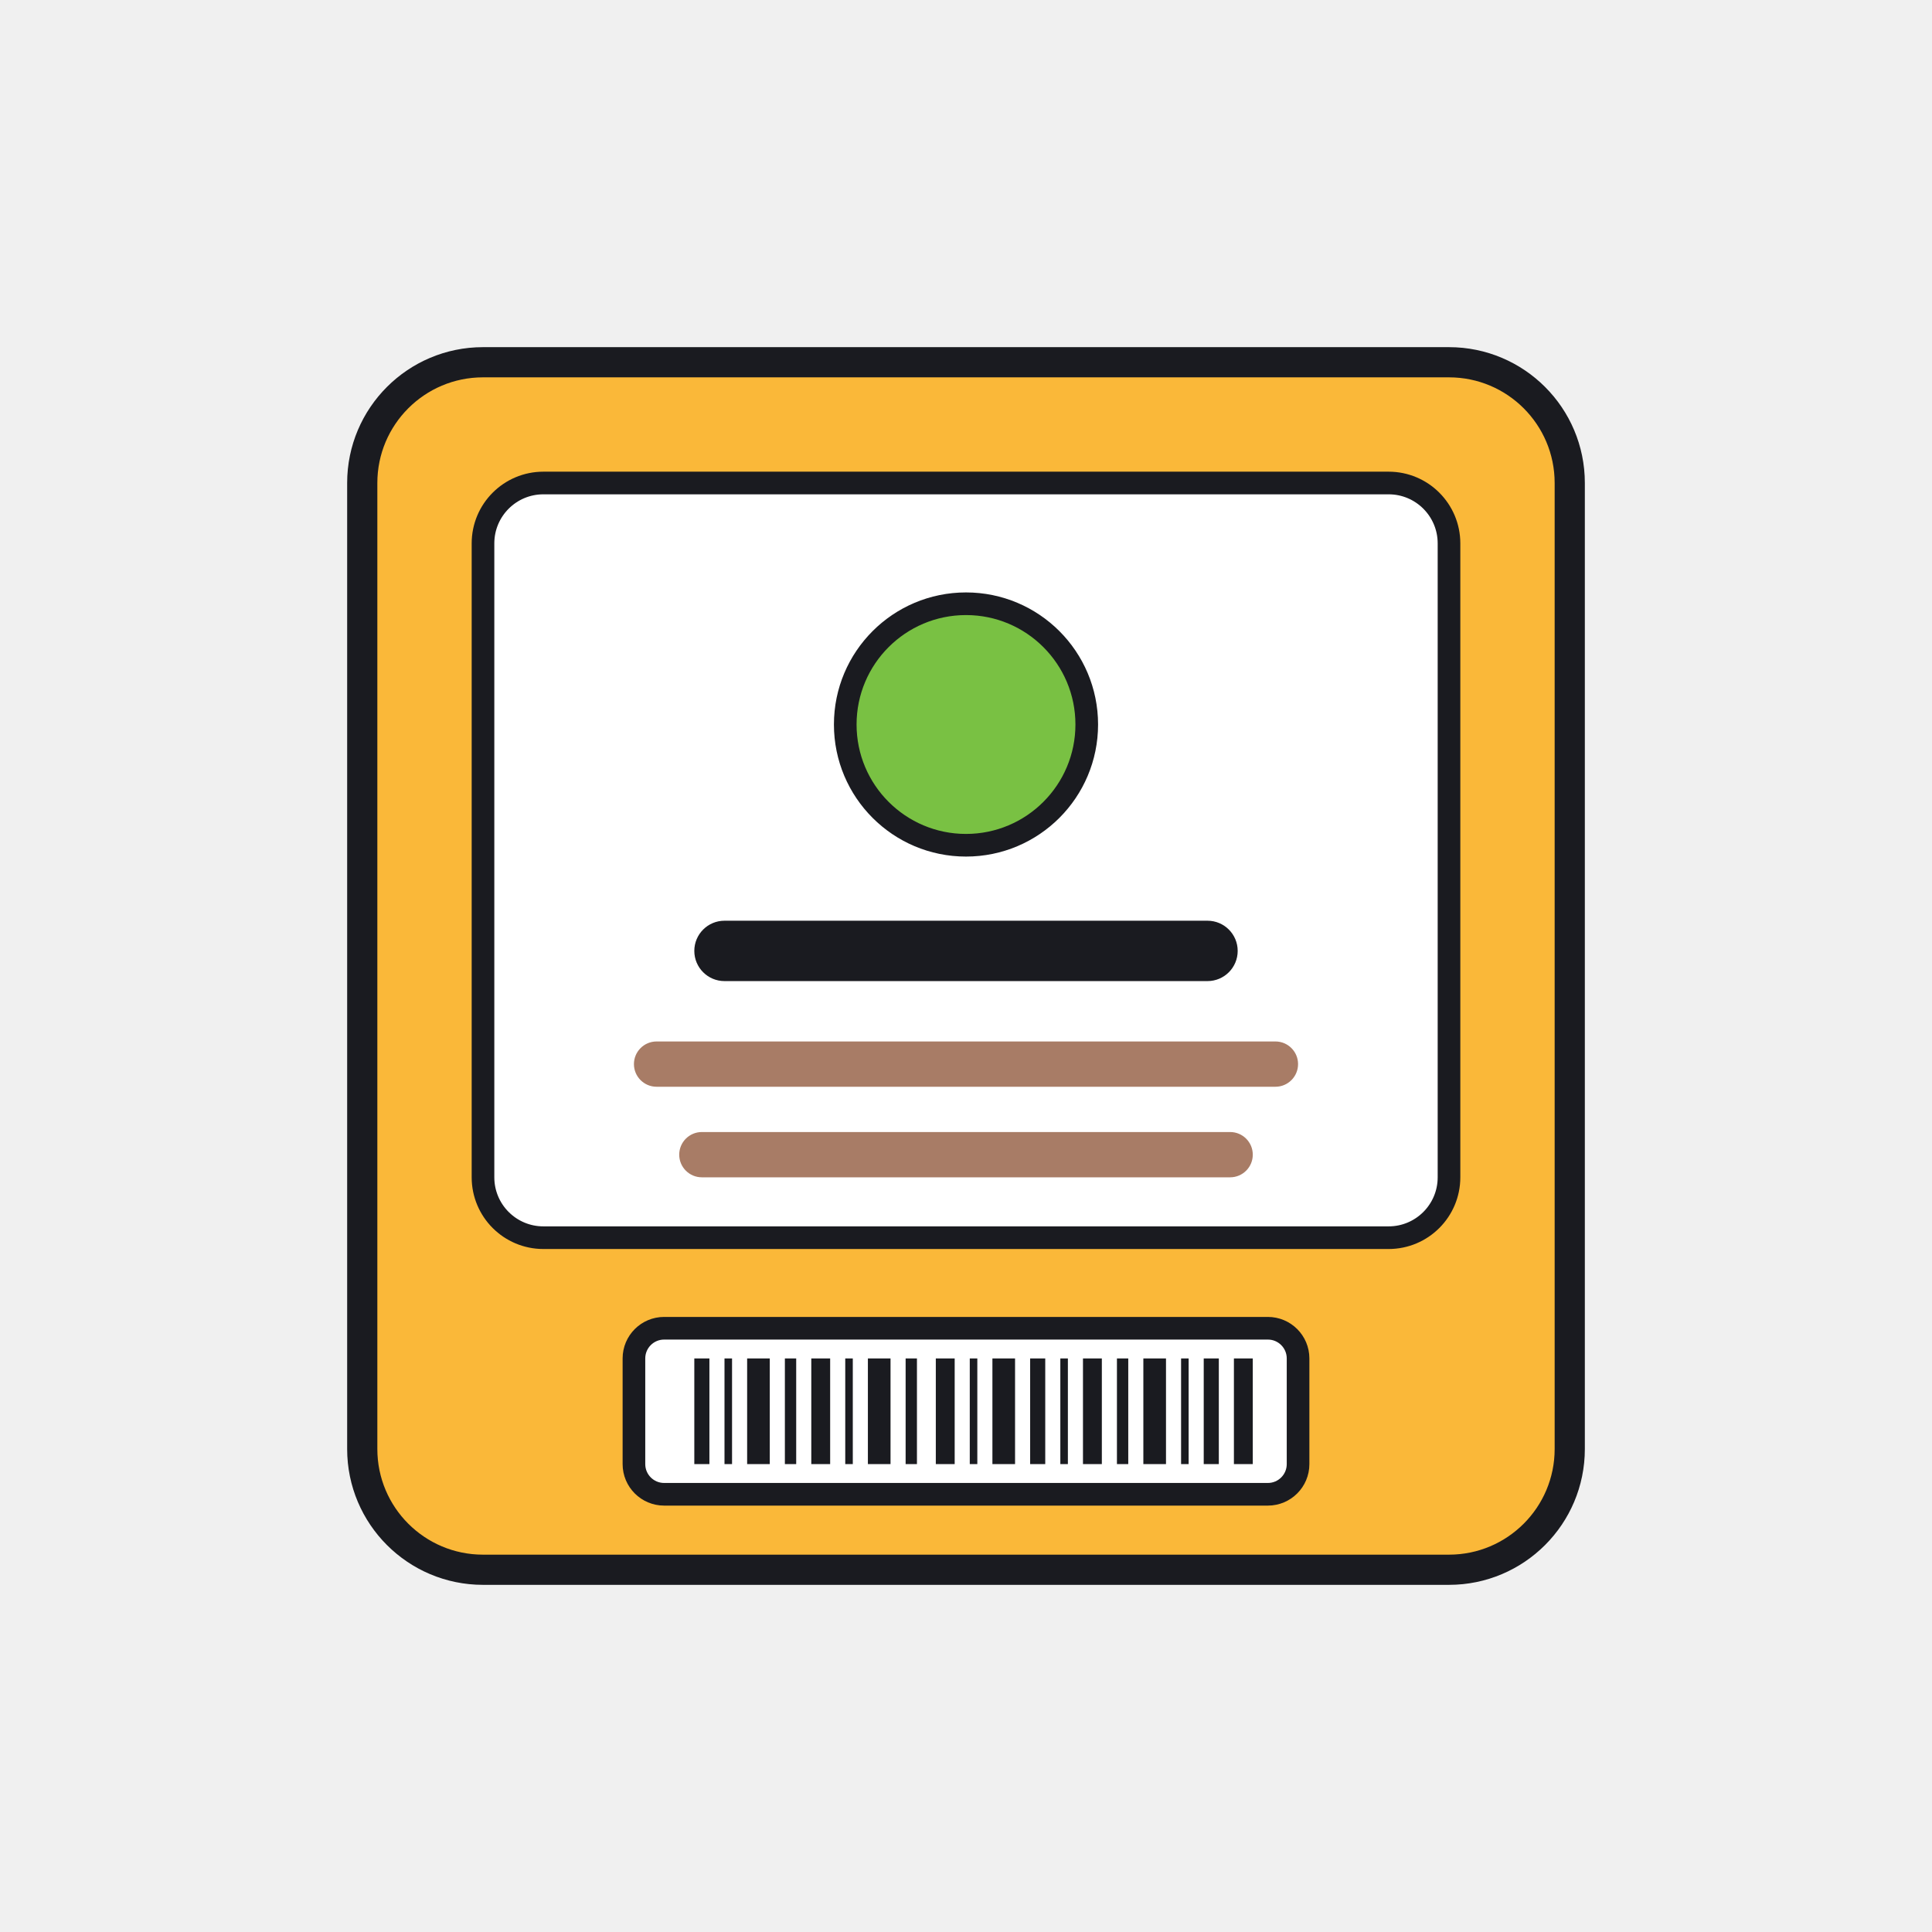
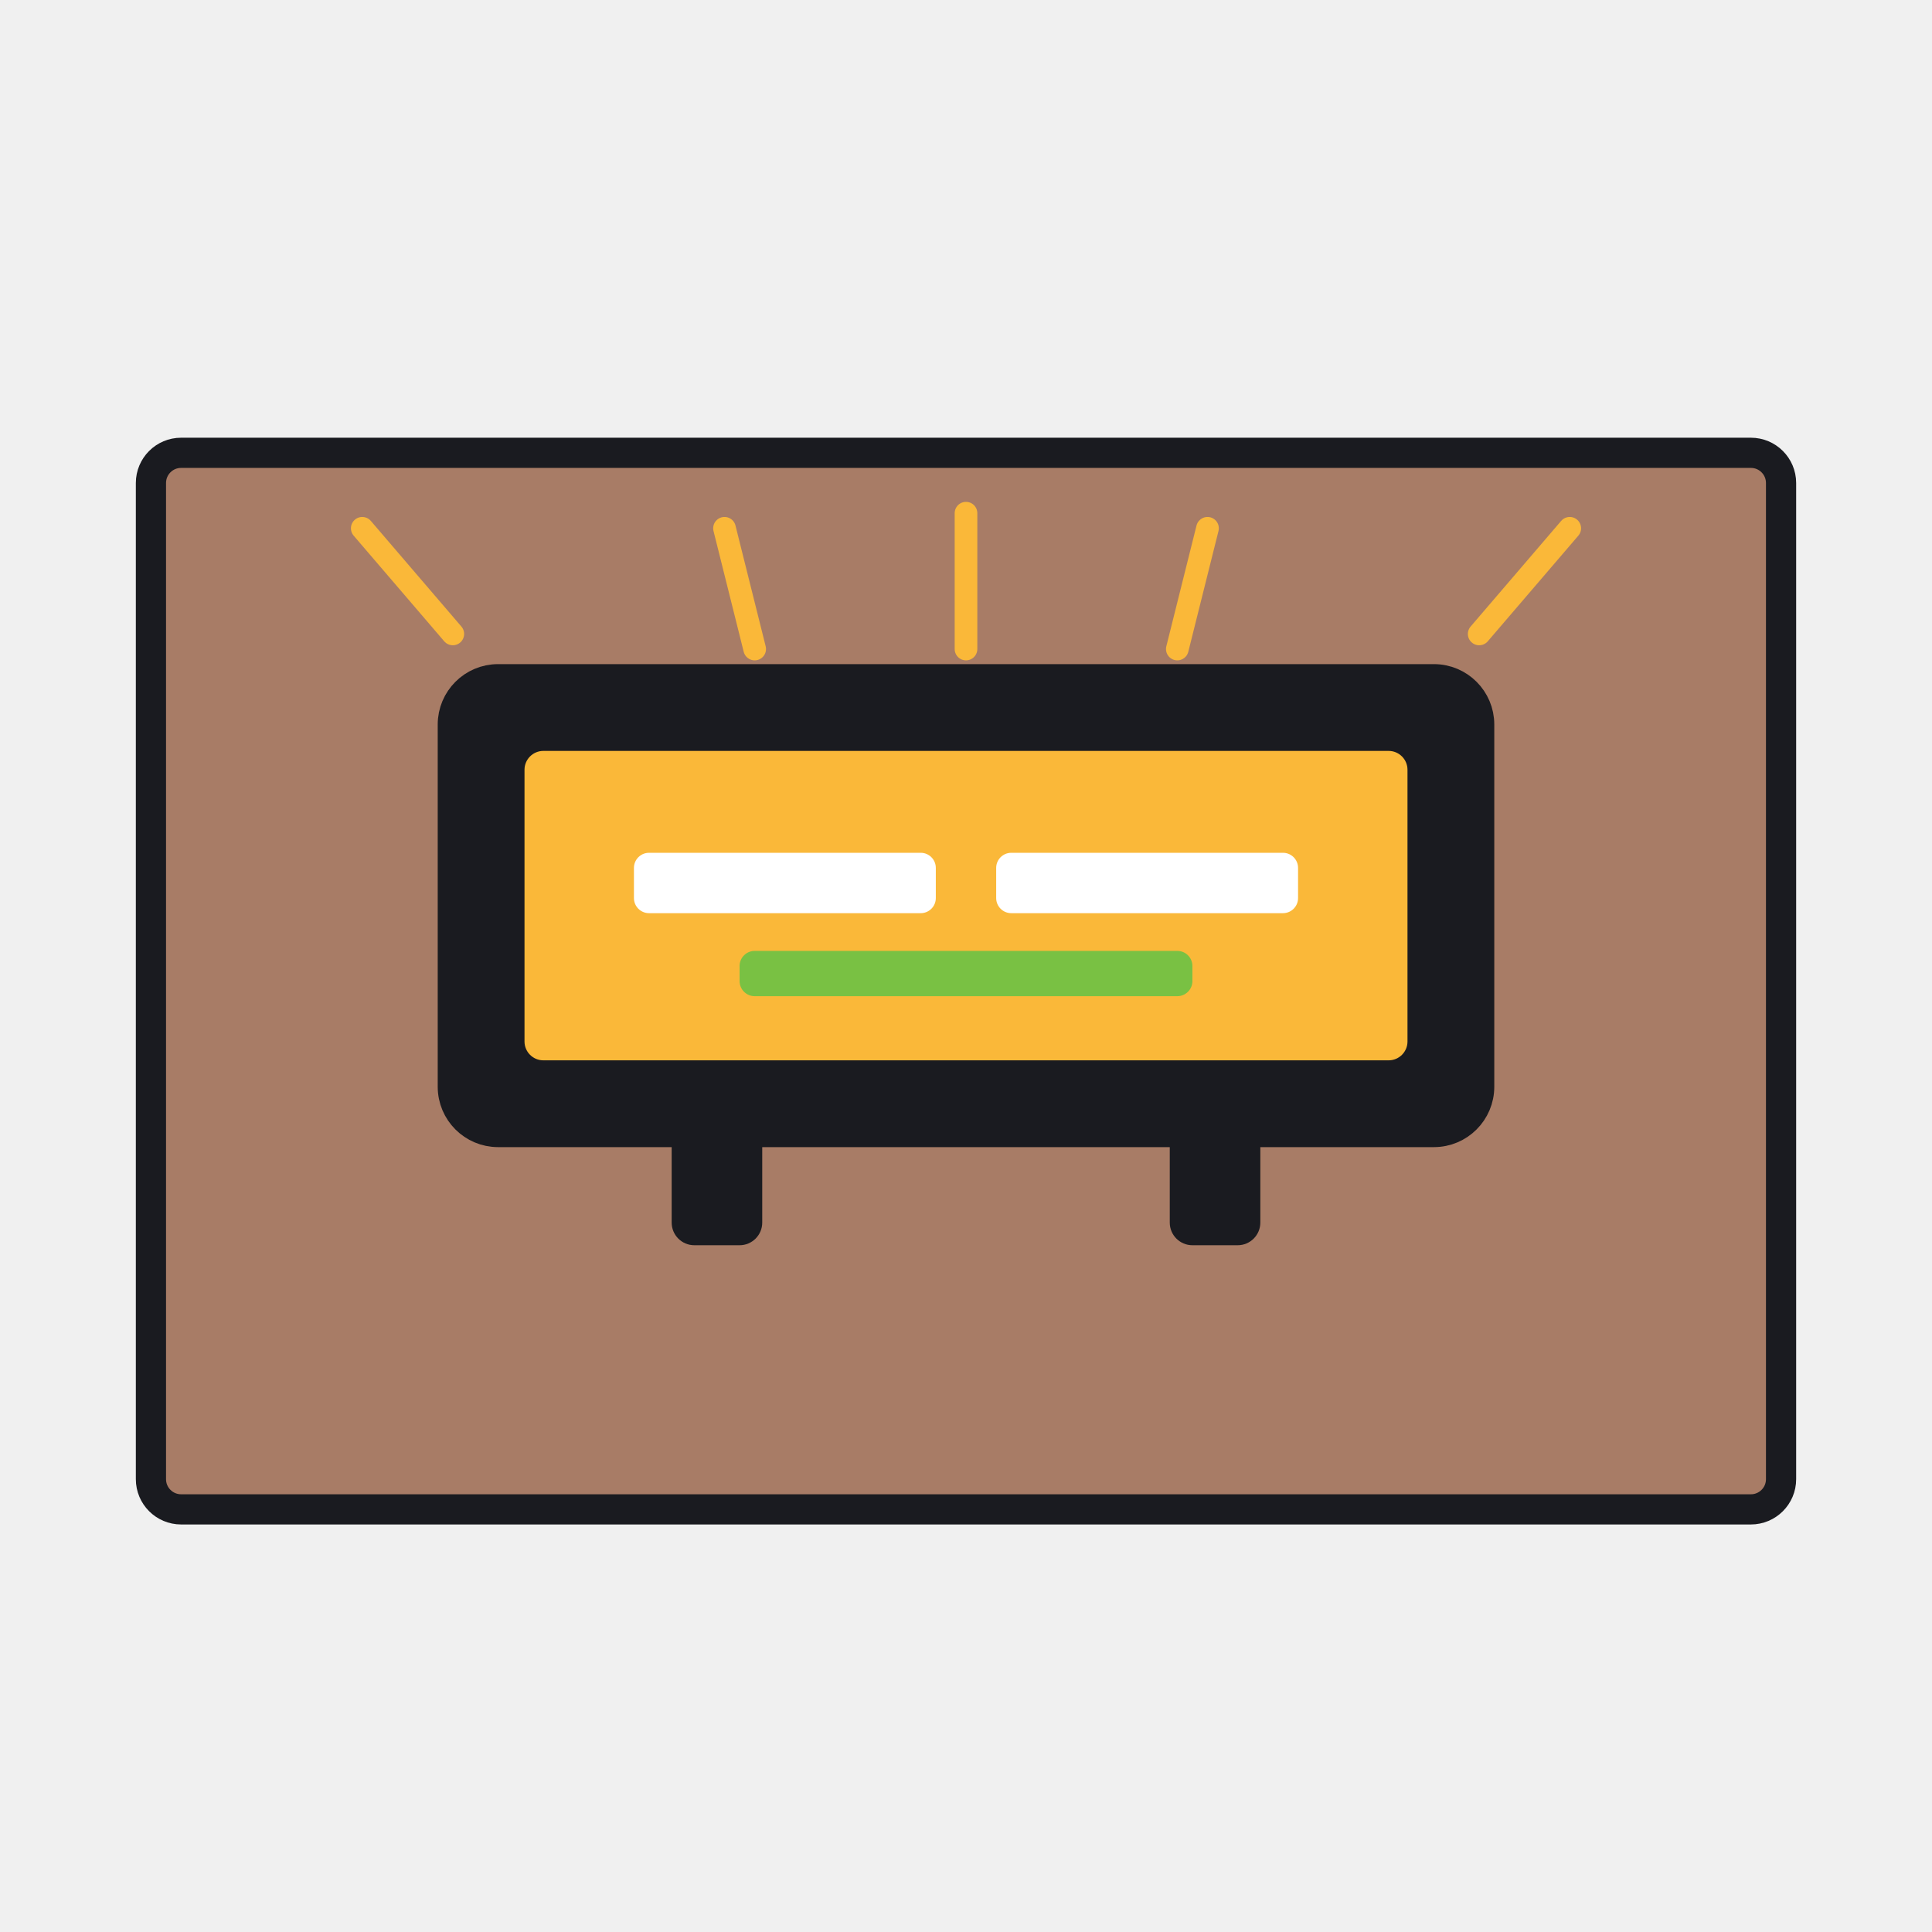
<svg xmlns="http://www.w3.org/2000/svg" viewBox="0 0 512 512" stroke-linecap="round" stroke-linejoin="round">
-   <rect x="96" y="96" width="320" height="320" rx="32" fill="#FAB839" stroke="#1A1B20" stroke-width="8" />
-   <rect x="128" y="128" width="256" height="200" rx="16" fill="#FFFFFF" stroke="#1A1B20" stroke-width="6" />
-   <circle cx="256" cy="192" r="32" fill="#79C143" stroke="#1A1B20" stroke-width="6" />
-   <rect x="184" y="244" width="144" height="16" rx="8" fill="#1A1B20" stroke="none" />
-   <rect x="168" y="276" width="176" height="12" rx="6" fill="#A87C66" stroke="none" />
-   <rect x="180" y="300" width="152" height="12" rx="6" fill="#A87C66" stroke="none" />
-   <rect x="168" y="352" width="176" height="44" rx="8" fill="#FFFFFF" stroke="#1A1B20" stroke-width="6" />
-   <rect x="184" y="360" width="4" height="28" fill="#1A1B20" stroke="none" />
-   <rect x="192" y="360" width="2" height="28" fill="#1A1B20" stroke="none" />
-   <rect x="198" y="360" width="6" height="28" fill="#1A1B20" stroke="none" />
-   <rect x="208" y="360" width="3" height="28" fill="#1A1B20" stroke="none" />
-   <rect x="215" y="360" width="5" height="28" fill="#1A1B20" stroke="none" />
-   <rect x="224" y="360" width="2" height="28" fill="#1A1B20" stroke="none" />
-   <rect x="230" y="360" width="6" height="28" fill="#1A1B20" stroke="none" />
-   <rect x="240" y="360" width="3" height="28" fill="#1A1B20" stroke="none" />
-   <rect x="248" y="360" width="5" height="28" fill="#1A1B20" stroke="none" />
-   <rect x="257" y="360" width="2" height="28" fill="#1A1B20" stroke="none" />
-   <rect x="263" y="360" width="6" height="28" fill="#1A1B20" stroke="none" />
-   <rect x="273" y="360" width="4" height="28" fill="#1A1B20" stroke="none" />
-   <rect x="281" y="360" width="2" height="28" fill="#1A1B20" stroke="none" />
-   <rect x="287" y="360" width="5" height="28" fill="#1A1B20" stroke="none" />
-   <rect x="296" y="360" width="3" height="28" fill="#1A1B20" stroke="none" />
-   <rect x="303" y="360" width="6" height="28" fill="#1A1B20" stroke="none" />
-   <rect x="313" y="360" width="2" height="28" fill="#1A1B20" stroke="none" />
-   <rect x="319" y="360" width="4" height="28" fill="#1A1B20" stroke="none" />
-   <rect x="327" y="360" width="5" height="28" fill="#1A1B20" stroke="none" />
+   <rect x="40" y="120" width="432" height="280" rx="8" fill="#A87C66" stroke="#1A1B20" stroke-width="8" />
+   <rect x="120" y="180" width="272" height="120" rx="12" fill="#1A1B20" stroke="#1A1B20" stroke-width="8" />
+   <rect x="136" y="196" width="240" height="88" rx="8" fill="#FAB839" stroke="#1A1B20" stroke-width="6" />
+   <rect x="168" y="226" width="80" height="16" rx="4" fill="#FFFFFF" stroke="none" />
+   <rect x="264" y="226" width="80" height="16" rx="4" fill="#FFFFFF" stroke="none" />
+   <rect x="196" y="252" width="120" height="12" rx="4" fill="#79C143" stroke="none" />
+   <line x1="120" y1="168" x2="96" y2="140" stroke="#FAB839" stroke-width="6" />
+   <line x1="200" y1="172" x2="192" y2="140" stroke="#FAB839" stroke-width="6" />
+   <line x1="256" y1="172" x2="256" y2="136" stroke="#FAB839" stroke-width="6" />
+   <line x1="312" y1="172" x2="320" y2="140" stroke="#FAB839" stroke-width="6" />
+   <line x1="392" y1="168" x2="416" y2="140" stroke="#FAB839" stroke-width="6" />
+   <rect x="180" y="300" width="20" height="28" rx="4" fill="#1A1B20" stroke="#1A1B20" stroke-width="4" />
+   <rect x="312" y="300" width="20" height="28" rx="4" fill="#1A1B20" stroke="#1A1B20" stroke-width="4" />
</svg>
